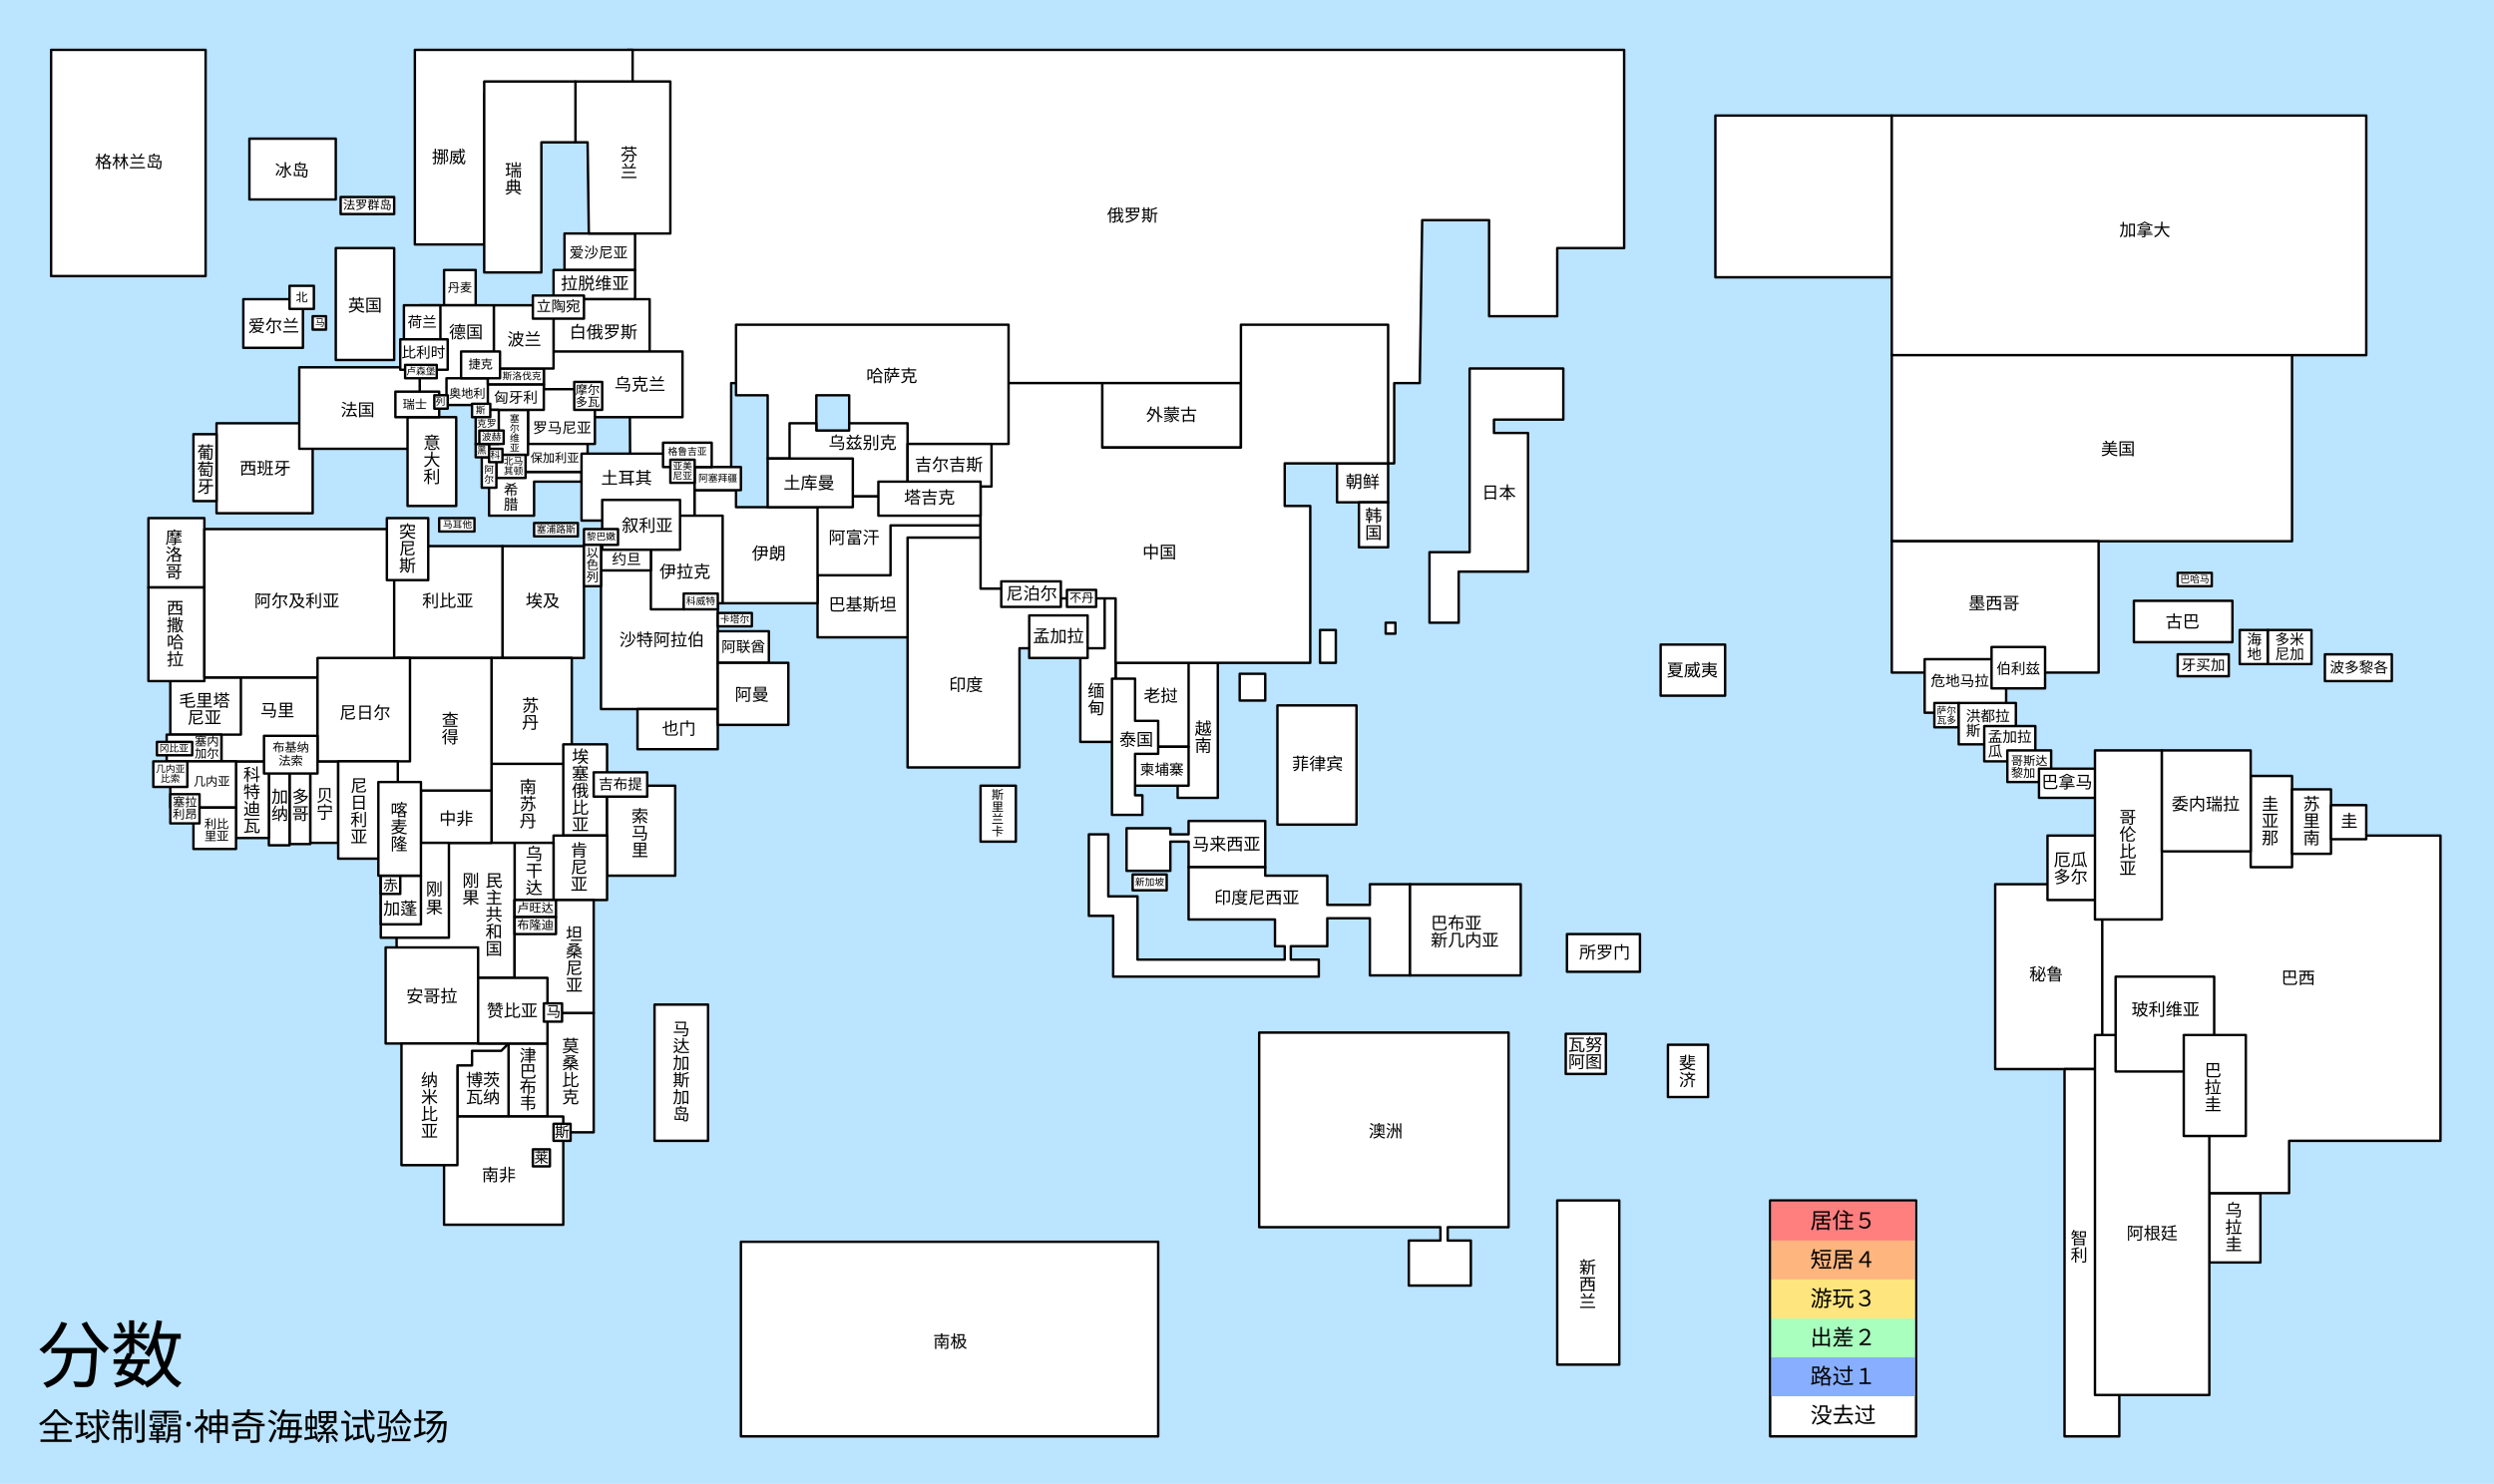
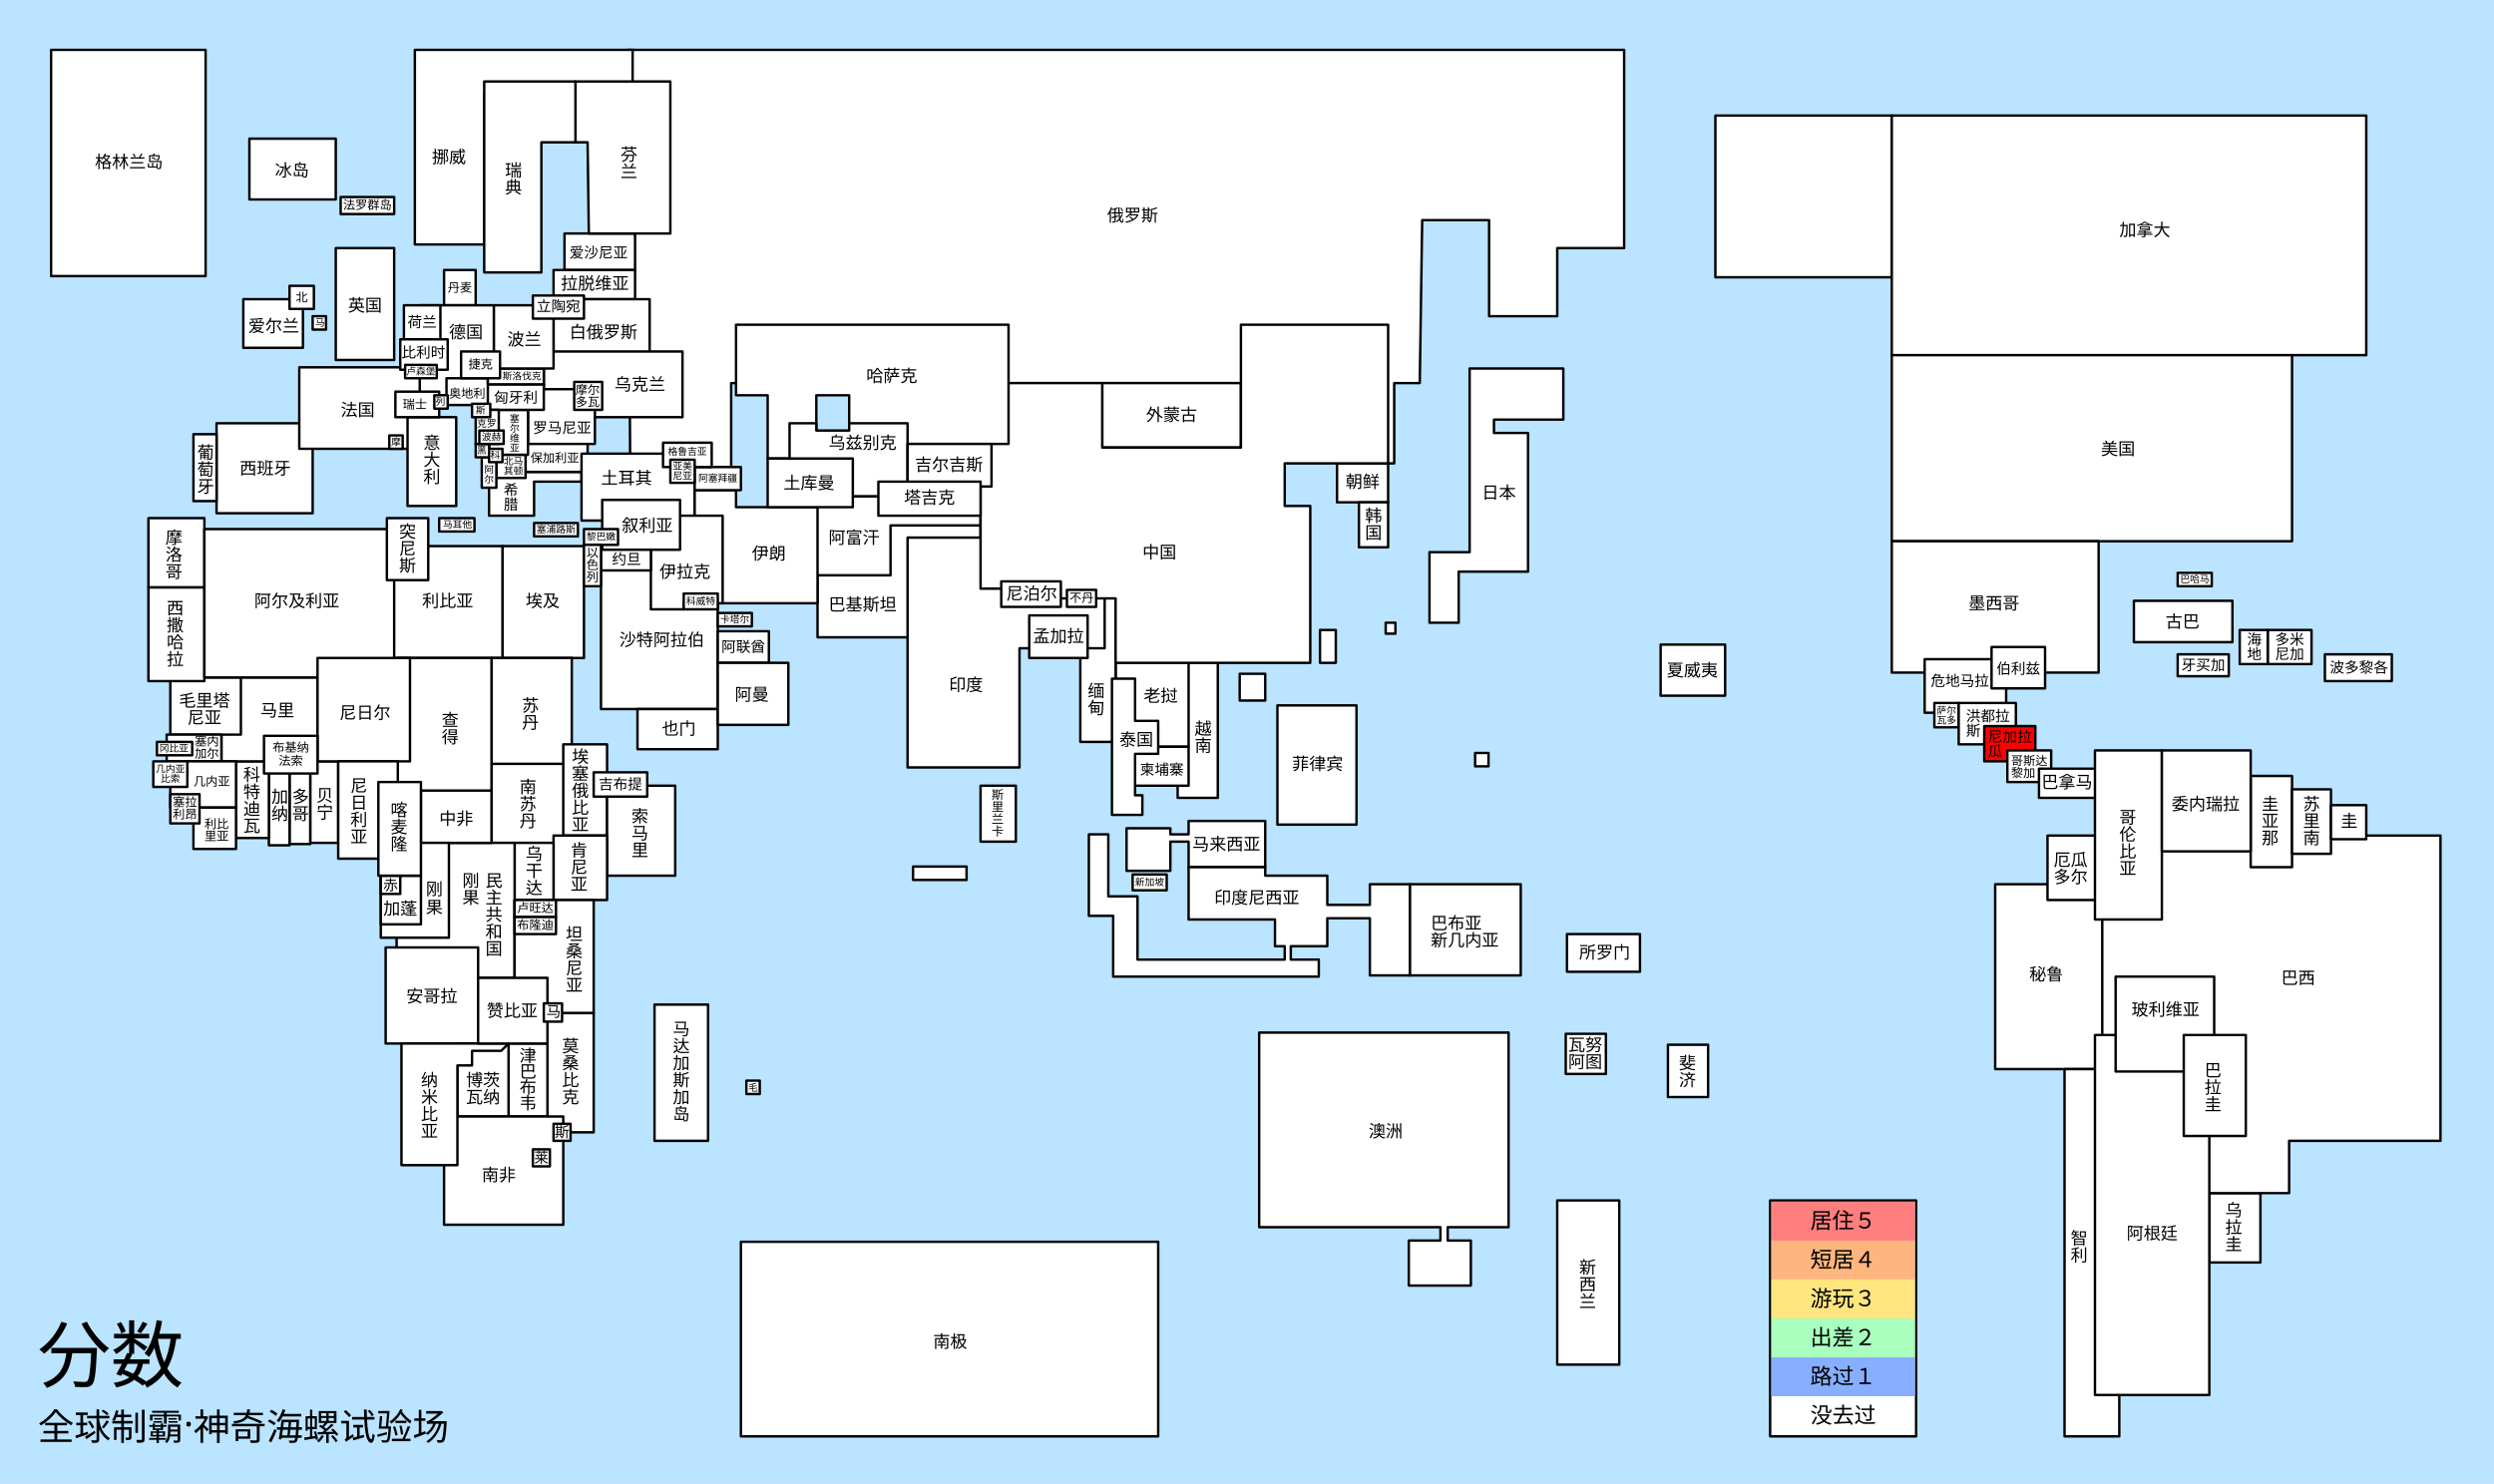
<svg xmlns="http://www.w3.org/2000/svg" version="1.1" id="图层_1" x="0px" y="0px" width="2050px" height="1220px" viewBox="0 0 2050 1220" style="enable-background:new 0 0 2050 1220;" xml:space="preserve">
  <style type="text/css">
	.st0{fill:#BAE4FF;}
	
		.st1{fill-rule:evenodd;clip-rule:evenodd;fill:#FFFFFF;stroke:#000000;stroke-width:2;stroke-linecap:round;stroke-linejoin:round;}
	.st2{font-family:'Tensentype-JiaLiDaYuanJF';}
	.st3{font-size:12px;}
	.st4{font-size:10px;}
	.st5{font-size:8px;}
	.st6{font-size:14px;}
	.st7{fill-rule:evenodd;clip-rule:evenodd;fill:#88AEFF;}
	.st8{fill-rule:evenodd;clip-rule:evenodd;fill:#A8FFBE;}
	.st9{fill-rule:evenodd;clip-rule:evenodd;fill:#FFE57E;}
	.st10{fill-rule:evenodd;clip-rule:evenodd;fill:#FFB57E;}
	.st11{fill-rule:evenodd;clip-rule:evenodd;fill:#FF7E7E;}
	.st12{font-size:18px;}
	.st13{font-size:30px;}
	.st14{font-size:60px;}
</style>
  <rect y="0" class="st0" width="2050" height="1220" />
  <g id="国家">
    <polygon id="俄罗斯" class="st1" points="516,41 1335,41 1335,204 1280,204 1280,260 1224,260 1224,181 1169,181 1167,315    1146,315 1146,381 1117,381 1117,315 601,315 601,384 518,385  " />
    <polygon id="希腊" class="st1" points="402,388 478,388 478,396 439,396 439,424 402,424  " />
    <rect id="蒙古" x="906" y="315" class="st1" width="114" height="53" />
    <rect id="保加利亚" x="432" y="354" class="st1" width="51" height="34" />
    <rect id="土耳其" x="478" y="373" class="st1" width="93" height="55" />
    <rect id="贝宁" x="255" y="626" class="st1" width="23" height="67" />
    <rect id="多哥" x="238" y="626" class="st1" width="17" height="68" />
    <rect id="加纳" x="221" y="627" class="st1" width="17" height="68" />
    <rect id="科特迪瓦" x="194" y="626" class="st1" width="27" height="63" />
    <rect id="马里" x="182" y="557" class="st1" width="79" height="69" />
    <rect id="毛里塔尼亚" x="140" y="557" class="st1" width="58" height="47" />
    <rect id="摩洛哥" x="122" y="426" class="st1" width="46" height="57" />
    <rect id="塞内加尔" x="137" y="604" class="st1" width="45" height="22" />
    <rect id="几内亚" x="140" y="626" class="st1" width="54" height="38" />
    <rect id="利比里亚" x="159" y="664" class="st1" width="35" height="34" />
    <rect id="塞拉利昂" x="140" y="653" class="st1" width="24" height="24" />
    <rect id="几内亚比索" x="126" y="626" class="st1" width="28" height="21" />
    <rect id="冈比亚" x="129" y="610" class="st1" width="29" height="11" />
    <rect id="斯里兰卡" x="806" y="646" class="st1" width="29" height="46" />
    <rect id="菲律宾" x="1050" y="580" class="st1" width="65" height="98" />
    <path id="马来西亚" class="st1" d="M1040,675v38h-63v-21h-15v24h-36v-35h36v5h15v-11H1040z" />
    <rect id="朝鲜" x="1099" y="381" class="st1" width="42" height="32" />
    <rect id="韩国" x="1117" y="413" class="st1" width="24" height="37" />
    <path id="日本" class="st1" d="M1208,303h77v42h-57v11h28v114h-57v42h-24v-58h33V303z M1139,512h8v9h-8V512z" />
    <rect id="夏威夷" x="1365" y="530" class="st1" width="53" height="42" />
    <path id="美国" class="st1" d="M1555,291h329v154h-329V291z M1410,95h145v133h-145V95z" />
    <rect id="墨西哥" x="1555" y="445" class="st1" width="170" height="108" />
    <rect id="多米尼加" x="1864" y="518" class="st1" width="36" height="28" />
    <rect id="波多黎各" x="1911" y="538" class="st1" width="55" height="22" />
    <polygon id="海地" class="st1" points="1841,518 1864,518 1864,546 1841,546  " />
    <rect id="古巴" x="1754" y="494" class="st1" width="81" height="34" />
    <rect id="牙买加" x="1790" y="538" class="st1" width="42" height="18" />
    <rect id="危地马拉" x="1582" y="542" class="st1" width="67" height="44" />
    <rect id="萨尔瓦多" x="1590" y="578" class="st1" width="20" height="20" />
    <rect id="伯利兹" x="1637" y="532" class="st1" width="44" height="34" />
    <rect id="洪都拉斯" x="1610" y="578" class="st1" width="47" height="34" />
-     <rect id="孟加拉瓜" x="1631" y="597" class="st1" width="42" height="29" />
+     <rect id="尼加拉瓜" x="1631" y="597" class="st1" width="42" height="29" style="fill:red;" />
    <rect id="哥斯达黎加" x="1650" y="617" class="st1" width="36" height="26" />
    <rect id="巴拿马" x="1676" y="632" class="st1" width="50" height="24" />
    <rect id="秘鲁" x="1640" y="727" class="st1" width="107" height="152" />
    <rect id="厄瓜多尔" x="1683" y="687" class="st1" width="44" height="53" />
    <rect id="智利" x="1697" y="879" class="st1" width="45" height="302" />
    <rect id="格林兰岛" x="42" y="41" class="st1" width="127" height="186" />
    <rect id="乌拉圭" x="1816" y="981" class="st1" width="42" height="57" />
    <polygon id="巴西" class="st1" points="1728,687 2006,687 2006,938 1881.6,938 1881.6,981 1728,981  " />
    <rect id="圭亚那" x="1850" y="638" class="st1" width="34" height="75" />
    <path id="印度尼西亚" class="st1" d="M911,686v51h24v52h121v-11h-8v-22h-71v-43h63v7h51v24h35v-17h33v75h-33v-47h-35v23h-30   v11h23v14H915v-50h-20v-67H911z" />
    <rect id="越南" x="968" y="545" class="st1" width="33" height="111" />
    <rect id="老挝" x="917" y="545" class="st1" width="60" height="69" />
    <rect id="柬埔寨" x="917" y="614" class="st1" width="60" height="32" />
    <rect id="巴基斯坦" x="672" y="400" class="st1" width="134" height="124" />
    <polygon id="阿富汗" class="st1" points="671,408 806,408 806,432 732,432 732,473 671,473  " />
    <polygon id="伊朗" class="st1" points="571,403 605,403 605,417 672,417 672,496 571,496  " />
    <rect id="沙特阿拉伯" x="494" y="461" class="st1" width="96" height="122" />
    <rect id="阿拉伯联合酋长国" x="590" y="519" class="st1" width="42" height="26" />
    <rect id="也门" x="524" y="583" class="st1" width="66" height="33" />
    <rect id="爱沙尼亚" x="464" y="192" class="st1" width="58" height="30" />
    <rect id="拉脱维亚" x="455" y="222" class="st1" width="67" height="24" />
    <rect id="白俄罗斯" x="455" y="246" class="st1" width="79" height="44" />
    <rect id="乌克兰" x="447" y="289" class="st1" width="114" height="54" />
    <rect id="罗马里亚" x="434" y="320" class="st1" width="55" height="45" />
    <rect id="塞尔维亚" x="402" y="337" class="st1" width="32" height="37" />
    <rect id="摩尔多瓦" x="472" y="314" class="st1" width="23" height="23" />
    <rect id="丹麦" x="365" y="222" class="st1" width="26" height="29" />
    <rect id="德国" x="345" y="251" class="st1" width="61" height="74" />
    <rect id="荷兰" x="332" y="251" class="st1" width="30" height="28" />
    <rect id="英国" x="276" y="204" class="st1" width="48" height="92" />
    <rect id="爱尔兰" x="200" y="246" class="st1" width="49" height="40" />
    <rect id="北爱尔兰" x="238" y="235" class="st1" width="20" height="19" />
    <rect id="马恩岛" x="257" y="260" class="st1" width="11" height="11" />
    <rect id="法罗群岛" x="280" y="162" class="st1" width="44" height="14" />
    <rect id="冰岛" x="205" y="114" class="st1" width="71" height="50" />
    <rect id="巴布亚新几内亚" x="1159" y="727" class="st1" width="91" height="75" />
    <path id="澳洲" class="st1" d="M1240,849v160h-50v11h19v37h-51v-37h26v-11h-149V849H1240z" />
    <rect id="新西兰" x="1280" y="987" class="st1" width="51" height="135" />
    <rect id="所罗门群岛" x="1288" y="768" class="st1" width="60" height="31" />
    <rect id="瓦努阿图" x="1287" y="850" class="st1" width="33" height="33" />
    <rect id="斐济" x="1371" y="859" class="st1" width="33" height="43" />
    <rect id="马达加斯加岛" x="538" y="826" class="st1" width="44" height="112" />
    <rect id="西撒哈拉" x="122" y="483" class="st1" width="46" height="77" />
    <rect id="西班牙" x="178" y="348" class="st1" width="79" height="74" />
    <rect id="葡萄牙" x="159" y="357" class="st1" width="19" height="55" />
    <rect id="阿尔及利亚" x="168" y="435" class="st1" width="157" height="122" />
    <polygon id="挪威" class="st1" points="341,41 520,41 520,77 398,77 398,201 341,201  " />
    <rect id="阿曼" x="590" y="545" class="st1" width="58" height="51" />
    <polygon id="芬兰" class="st1" points="473,67 551,67 551,192 484,192 483,117 473,117  " />
    <rect id="埃及" x="413" y="449" class="st1" width="67" height="92" />
    <rect id="利比亚" x="324" y="449" class="st1" width="89" height="92" />
    <rect id="突尼斯" x="318" y="426" class="st1" width="34" height="51" />
    <rect id="南苏丹" x="404" y="628" class="st1" width="66" height="65" />
    <rect id="苏丹" x="404" y="541" class="st1" width="66" height="87" />
    <rect id="埃塞俄比亚" x="463" y="612" class="st1" width="36" height="75" />
    <rect id="索马里" x="499" y="646" class="st1" width="56" height="74" />
    <rect id="吉布提" x="488" y="635" class="st1" width="44" height="20" />
    <rect id="肯尼亚" x="455" y="687" class="st1" width="44" height="53" />
    <rect id="乌干达" x="423" y="693" class="st1" width="32" height="47" />
    <rect id="刚果民主共和国" x="326" y="693" class="st1" width="97" height="111" />
    <rect id="中非共和国" x="346" y="649" class="st1" width="58" height="44" />
    <rect id="查得" x="327" y="541" class="st1" width="77" height="109" />
    <rect id="尼日尔" x="261" y="541" class="st1" width="76" height="85" />
    <rect id="尼日利亚" x="278" y="626" class="st1" width="49" height="80" />
    <rect id="刚果" x="313" y="693" class="st1" width="56" height="78" />
    <rect id="加蓬" x="313" y="720" class="st1" width="33" height="40" />
    <rect id="赤道几内亚" x="313" y="720" class="st1" width="16" height="15" />
    <rect id="喀麦隆" x="311" y="643" class="st1" width="35" height="77" />
    <rect id="安哥拉" x="317" y="779" class="st1" width="76" height="79" />
    <rect id="坦桑尼亚" x="423" y="740" class="st1" width="65" height="93" />
    <rect id="莫桑比亚" x="450" y="833" class="st1" width="38" height="98" />
    <rect id="津巴布韦" x="418" y="858" class="st1" width="32" height="60" />
    <rect id="博茨瓦纳" x="376" y="858" class="st1" width="42" height="60" />
    <rect id="南非" x="365" y="918" class="st1" width="98" height="89" />
    <rect id="匈牙利" x="398" y="316" class="st1" width="49" height="21" />
    <rect id="加拿大" x="1555" y="95" class="st1" width="390" height="197" />
    <rect id="南极" x="609" y="1021" class="st1" width="343" height="160" />
    <rect id="阿根廷" x="1722" y="851" class="st1" width="94" height="296" />
    <rect id="玻利维亚" x="1739" y="803" class="st1" width="81" height="78" />
    <rect id="巴拉圭" x="1795" y="851" class="st1" width="51" height="83" />
    <rect id="哥伦比亚" x="1722" y="617" class="st1" width="55" height="139" />
    <rect id="委内瑞拉" x="1777" y="617" class="st1" width="73" height="83" />
    <rect id="苏里南" x="1884" y="649" class="st1" width="32" height="53" />
    <rect id="北马其顿" x="408" y="374" class="st1" width="24" height="19" />
    <rect id="法属圭亚那" x="1916" y="662" class="st1" width="29" height="28" />
    <polygon id="瑞典" class="st1" points="473,67 473,117 445,117 445,224 398,224 398,67  " />
    <rect id="法国" x="246" y="302" class="st1" width="99" height="67" />
    <rect id="比利时" x="329" y="279" class="st1" width="39" height="25" />
    <rect id="卢森堡" x="333" y="300" class="st1" width="26" height="11" />
    <rect id="意大利" x="335" y="343" class="st1" width="40" height="73" />
    <rect id="瑞士" x="325" y="322" class="st1" width="36" height="21" />
    <rect id="阿尔巴尼亚" x="396" y="376" class="st1" width="12" height="25" />
    <rect id="黑山" x="391" y="365" class="st1" width="11" height="11" />
    <rect id="科索沃" x="402" y="369" class="st1" width="11" height="11" />
    <rect id="新加坡" x="931" y="719" class="st1" width="28" height="13" />
    <rect id="缅甸" x="888" y="491" class="st1" width="29" height="119" />
    <polygon id="泰国" class="st1" points="914,558 914,670 939,670 939,653.9 933,653.9 933,619.8 952,619.8 952,592.7 933,592.7    933,558  " />
    <polygon id="印度" class="st1" points="746,442 908,442 908,533 838,533 838,631 746,631  " />
    <rect id="孟加拉国" x="846" y="506" class="st1" width="48" height="35" />
    <path id="中国" class="st1" d="M1098,518v27h-13v-27H1098z M1141,267v114h-85v35h21v129H917v-53h-48l-30-8h-33V315h100v53h114   V267H1141z M1019,554h21v22h-21V554z" />
    <polygon id="尼泊尔" class="st1" points="823,478 823,499 872,499 872,478  " />
    <rect id="不丹" x="877" y="485" class="st1" width="24" height="14" />
    <polygon id="哈萨克" class="st1" points="605,267 829,267 829,365 698,365 698,325 671,325 671,377 631,377 631,325 605,325     " />
    <polygon id="乌兹别克斯坦" class="st1" points="649,348 671,348 671,354 698,354 698,348 746,348 746,408 649,408  " />
    <rect id="吉尔吉斯斯坦" x="746" y="365" class="st1" width="69" height="35" />
    <rect id="土库曼" x="631" y="377" class="st1" width="70" height="40" />
    <rect id="塔吉克斯坦" x="722" y="396" class="st1" width="84" height="28" />
    <rect id="阿塞拜疆" x="571" y="384" class="st1" width="38" height="19" />
    <rect id="格鲁吉亚" x="545" y="364" class="st1" width="40" height="20" />
    <rect id="亚美尼亚" x="551" y="378" class="st1" width="20" height="19" />
    <polygon id="伊拉克" class="st1" points="535,424 594,424 594,496 562,496 562,501 535,501  " />
    <rect id="奥地利" x="367" y="311" class="st1" width="34" height="22" />
    <rect id="列支敦士登" x="357" y="325" class="st1" width="11" height="11" />
    <rect id="克罗地亚" x="391" y="337" class="st1" width="19" height="28" />
    <rect id="波赫" x="394" y="354" class="st1" width="20" height="11" />
    <rect id="科威特" x="562" y="488" class="st1" width="28" height="13" />
    <rect id="叙利亚" x="495" y="411" class="st1" width="64" height="41" />
    <rect id="约旦" x="494" y="452" class="st1" width="41" height="17" />
    <rect id="黎巴嫩" x="480" y="435" class="st1" width="28" height="13" />
    <rect id="以色列" x="480" y="448" class="st1" width="14" height="34" />
    <rect id="斯洛文尼亚" x="388" y="332" class="st1" width="15" height="11" />
    <rect id="布基纳法索" x="217" y="605" class="st1" width="44" height="31" />
    <polygon id="纳米比亚" class="st1" points="330,858 418,858 412,864 388,864 388,876 376,876 376,958 330,958  " />
    <rect id="赞比亚" x="393" y="804" class="st1" width="57" height="54" />
    <rect id="马拉维" x="447" y="825" class="st1" width="15" height="15" />
    <rect id="斯威士兰" x="455" y="924" class="st1" width="14" height="14" />
    <rect id="斯洛伐克" x="401" y="303" class="st1" width="46" height="13" />
    <rect id="莱索托" x="438" y="945" class="st1" width="14" height="14" />
    <rect id="波兰" x="406" y="251" class="st1" width="49" height="52" />
    <rect id="捷克" x="379" y="289" class="st1" width="32" height="22" />
    <rect id="卢旺达" x="423" y="740" class="st1" width="34" height="14" />
    <rect id="布隆迪" x="423" y="754" class="st1" width="34" height="14" />
    <rect id="立陶宛" x="438" y="243" class="st1" width="42" height="19" />
    <polygon id="马耳他" class="st1" points="361,426 390,426 390,437 361,437  " />
    <polygon id="塞浦路斯" class="st1" points="439,430 475,430 475,441 439,441  " />
    <polygon id="卡塔尔" class="st1" points="590,504 618,504 618,515 590,515  " />
    <polygon id="巴哈马" class="st1" points="1790,471 1818,471 1818,482 1790,482  " />
+     <polygon id="毛里求斯" class="st1" points="613.5,888.5 624.5,888.5 624.5,899.5 613.5,899.5  " />
+     <polygon id="摩纳哥" class="st1" points="320,358 331,358 331,369 320,369  " />
+     <polygon id="马尔代夫" class="st1" points="750.5,712.5 794.5,712.5 794.5,723.5 750.5,723.5  " />
+     <polygon id="塞班岛" class="st1" points="1212.5,619.1 1223.5,619.1 1223.5,630.1 1212.5,630.1  " />
  </g>
  <g id="标签">
    <text transform="matrix(1 0 0 1 492 649)" class="st2 st3">吉布提</text>
    <text transform="matrix(1 0 0 1 1653 629)" class="st2 st4">哥斯达</text>
    <text transform="matrix(1 0 0 1 1653 639)" class="st2 st4">黎加</text>
-     <text transform="matrix(1 0 0 1 1634 610)" class="st2 st3">孟加拉</text>
+     <text transform="matrix(1 0 0 1 1634 610)" class="st2 st3">尼加拉</text>
    <text transform="matrix(1 0 0 1 1634 622)" class="st2 st3">瓜</text>
    <text transform="matrix(1 0 0 1 1616 593)" class="st2 st3">洪都拉</text>
    <text transform="matrix(1 0 0 1 1616 605)" class="st2 st3">斯</text>
    <text transform="matrix(1 0 0 1 1592 587)" class="st2 st5">萨尔</text>
    <text transform="matrix(1 0 0 1 1592 595)" class="st2 st5">瓦多</text>
    <text transform="matrix(1 0 0 1 1587 564)" class="st2 st3">危地马拉</text>
    <text transform="matrix(1 0 0 1 1641 554)" class="st2 st3">伯利兹</text>
    <text transform="matrix(1 0 0 1 1370 556)" class="st2 st6">夏威夷</text>
    <text transform="matrix(1 0 0 1 1618 501)" class="st2 st6">墨西哥</text>
    <text transform="matrix(1 0 0 1 1742 194)" class="st2 st6">加拿大</text>
    <text transform="matrix(1 0 0 1 78 138)" class="st2 st6">格林兰岛</text>
    <text transform="matrix(1 0 0 1 1727 374)" class="st2 st6">美国</text>
    <text transform="matrix(1 0 0 1 1780 516)" class="st2 st6">古巴</text>
    <text transform="matrix(1 0 0 1 1793 551)" class="st2 st3">牙买加</text>
    <text transform="matrix(1 0 0 1 1847 530)" class="st2 st3">海</text>
    <text transform="matrix(1 0 0 1 1847 542)" class="st2 st3">地</text>
    <text transform="matrix(1 0 0 1 1870 530)" class="st2 st3">多米</text>
    <text transform="matrix(1 0 0 1 1870 542)" class="st2 st3">尼加</text>
    <text transform="matrix(1 0 0 1 1915 553)" class="st2 st3">波多黎各</text>
    <text transform="matrix(1 0 0 1 1893 666)" class="st2 st6">苏</text>
    <text transform="matrix(1 0 0 1 1893 680)" class="st2 st6">里</text>
    <text transform="matrix(1 0 0 1 1893 694)" class="st2 st6">南</text>
    <text transform="matrix(1 0 0 1 940 577)" class="st2 st6">老挝</text>
    <text transform="matrix(1 0 0 1 879 495)" class="st2 st4">不丹</text>
    <text transform="matrix(1 0 0 1 982 604)" class="st2 st6">越</text>
    <text transform="matrix(1 0 0 1 982 618)" class="st2 st6">南</text>
    <text transform="matrix(1 0 0 1 894 573)" class="st2 st6">缅</text>
    <text transform="matrix(1 0 0 1 894 587)" class="st2 st6">甸</text>
    <text transform="matrix(1 0 0 1 920 613)" class="st2 st6">泰国</text>
    <text transform="matrix(1 0 0 1 937 637)" class="st2 st3">柬埔寨</text>
    <text transform="matrix(1 0 0 1 1176 764)" class="st2 st6">巴布亚</text>
    <text transform="matrix(1 0 0 1 1176 778)" class="st2 st6">新几内亚</text>
    <text transform="matrix(1 0 0 1 998 743)" class="st2 st6">印度尼西亚</text>
    <text transform="matrix(1 0 0 1 980 699)" class="st2 st6">马来西亚</text>
    <text transform="matrix(1 0 0 1 468 278)" class="st2 st6">白俄罗斯</text>
    <text transform="matrix(1 0 0 1 505 321)" class="st2 st6">乌克兰</text>
    <text transform="matrix(1 0 0 1 438 356)" class="st2 st3">罗马尼亚</text>
    <text transform="matrix(1 0 0 1 436 380)" class="st2 st4">保加利亚</text>
    <text transform="matrix(1 0 0 1 392 373)" class="st2 st5">黑</text>
    <text transform="matrix(1 0 0 1 403 377)" class="st2 st5">科</text>
    <text transform="matrix(1 0 0 1 414 382)" class="st2 st5">北马</text>
    <text transform="matrix(1 0 0 1 414 390)" class="st2 st5">其顿</text>
    <text transform="matrix(1 0 0 1 473 324)" class="st2 st4">摩尔</text>
    <text transform="matrix(1 0 0 1 473 334)" class="st2 st4">多瓦</text>
    <text transform="matrix(1 0 0 1 553 386)" class="st2 st5">亚美</text>
    <text transform="matrix(1 0 0 1 553 394)" class="st2 st5">尼亚</text>
    <text transform="matrix(1 0 0 1 549 374)" class="st2 st5">格鲁吉亚</text>
    <text transform="matrix(1 0 0 1 574 396)" class="st2 st5">阿塞拜疆</text>
    <text transform="matrix(1 0 0 1 542 475)" class="st2 st6">伊拉克</text>
    <text transform="matrix(1 0 0 1 494 398)" class="st2 st6">土耳其</text>
    <text transform="matrix(1 0 0 1 482 444)" class="st2 st5">黎巴嫩</text>
    <text transform="matrix(1 0 0 1 482 458)" class="st2 st4">以</text>
    <text transform="matrix(1 0 0 1 482 468)" class="st2 st4">色</text>
    <text transform="matrix(1 0 0 1 482 478)" class="st2 st4">列</text>
    <text transform="matrix(1 0 0 1 503 464)" class="st2 st3">约旦</text>
    <text transform="matrix(1 0 0 1 564 497)" class="st2 st5">科威特</text>
    <text transform="matrix(1 0 0 1 509 531)" class="st2 st6">沙特阿拉伯</text>
    <text transform="matrix(1 0 0 1 544 604)" class="st2 st6">也门</text>
    <text transform="matrix(1 0 0 1 396 971)" class="st2 st6">南非</text>
    <text transform="matrix(1 0 0 1 604 576)" class="st2 st6">阿曼</text>
    <text transform="matrix(1 0 0 1 593 536)" class="st2 st3">阿联酋</text>
    <text transform="matrix(1 0 0 1 432 499)" class="st2 st6">埃及</text>
    <text transform="matrix(1 0 0 1 347 499)" class="st2 st6">利比亚</text>
    <text transform="matrix(1 0 0 1 328 442)" class="st2 st6">突</text>
    <text transform="matrix(1 0 0 1 328 456)" class="st2 st6">尼</text>
    <text transform="matrix(1 0 0 1 328 470)" class="st2 st6">斯</text>
    <text transform="matrix(1 0 0 1 429 585)" class="st2 st6">苏</text>
    <text transform="matrix(1 0 0 1 429 599)" class="st2 st6">丹</text>
    <text transform="matrix(1 0 0 1 427 652)" class="st2 st6">南</text>
    <text transform="matrix(1 0 0 1 427 666)" class="st2 st6">苏</text>
    <text transform="matrix(1 0 0 1 427 680)" class="st2 st6">丹</text>
    <text transform="matrix(1 0 0 1 363 597)" class="st2 st6">查</text>
    <text transform="matrix(1 0 0 1 363 611)" class="st2 st6">得</text>
    <text transform="matrix(1 0 0 1 137 505)" class="st2 st6">西</text>
    <text transform="matrix(1 0 0 1 137 519)" class="st2 st6">撒</text>
    <text transform="matrix(1 0 0 1 137 533)" class="st2 st6">哈</text>
    <text transform="matrix(1 0 0 1 137 547)" class="st2 st6">拉</text>
    <text transform="matrix(1 0 0 1 136 447)" class="st2 st6">摩</text>
    <text transform="matrix(1 0 0 1 136 461)" class="st2 st6">洛</text>
    <text transform="matrix(1 0 0 1 136 475)" class="st2 st6">哥</text>
    <text transform="matrix(1 0 0 1 399 729)" class="st2 st6">民</text>
    <text transform="matrix(1 0 0 1 399 743)" class="st2 st6">主</text>
    <text transform="matrix(1 0 0 1 399 757)" class="st2 st6">共</text>
    <text transform="matrix(1 0 0 1 399 771)" class="st2 st6">和</text>
    <text transform="matrix(1 0 0 1 399 785)" class="st2 st6">国</text>
    <text transform="matrix(1 0 0 1 380 729)" class="st2 st6">刚</text>
    <text transform="matrix(1 0 0 1 380 743)" class="st2 st6">果</text>
    <text transform="matrix(1 0 0 1 350 736)" class="st2 st6">刚</text>
    <text transform="matrix(1 0 0 1 350 751)" class="st2 st6">果</text>
    <text transform="matrix(1 0 0 1 288 651)" class="st2 st6">尼</text>
    <text transform="matrix(1 0 0 1 288 665)" class="st2 st6">日</text>
    <text transform="matrix(1 0 0 1 288 679)" class="st2 st6">利</text>
    <text transform="matrix(1 0 0 1 288 693)" class="st2 st6">亚</text>
    <text transform="matrix(1 0 0 1 321 671)" class="st2 st6">喀</text>
    <text transform="matrix(1 0 0 1 321 685)" class="st2 st6">麦</text>
    <text transform="matrix(1 0 0 1 321 699)" class="st2 st6">隆</text>
    <text transform="matrix(1 0 0 1 432 707)" class="st2 st6">乌</text>
    <text transform="matrix(1 0 0 1 432 721)" class="st2 st6">干</text>
    <text transform="matrix(1 0 0 1 432 735)" class="st2 st6">达</text>
    <text transform="matrix(1 0 0 1 465 773)" class="st2 st6">坦</text>
    <text transform="matrix(1 0 0 1 465 787)" class="st2 st6">桑</text>
    <text transform="matrix(1 0 0 1 465 801)" class="st2 st6">尼</text>
    <text transform="matrix(1 0 0 1 465 815)" class="st2 st6">亚</text>
    <text transform="matrix(1 0 0 1 462 865)" class="st2 st6">莫</text>
    <text transform="matrix(1 0 0 1 462 879)" class="st2 st6">桑</text>
    <text transform="matrix(1 0 0 1 462 893)" class="st2 st6">比</text>
    <text transform="matrix(1 0 0 1 462 907)" class="st2 st6">克</text>
    <text transform="matrix(1 0 0 1 427 873)" class="st2 st6">津</text>
    <text transform="matrix(1 0 0 1 427 886)" class="st2 st6">巴</text>
    <text transform="matrix(1 0 0 1 427 899)" class="st2 st6">布</text>
    <text transform="matrix(1 0 0 1 427 912)" class="st2 st6">韦</text>
    <text transform="matrix(1 0 0 1 346 893)" class="st2 st6">纳</text>
    <text transform="matrix(1 0 0 1 346 907)" class="st2 st6">米</text>
    <text transform="matrix(1 0 0 1 346 921)" class="st2 st6">比</text>
    <text transform="matrix(1 0 0 1 346 935)" class="st2 st6">亚</text>
    <text transform="matrix(1 0 0 1 383 893)" class="st2 st6">博茨</text>
    <text transform="matrix(1 0 0 1 383 907)" class="st2 st6">瓦纳</text>
    <text transform="matrix(1 0 0 1 469 704)" class="st2 st6">肯</text>
    <text transform="matrix(1 0 0 1 469 718)" class="st2 st6">尼</text>
    <text transform="matrix(1 0 0 1 469 732)" class="st2 st6">亚</text>
    <text transform="matrix(1 0 0 1 260 659)" class="st2 st6">贝</text>
    <text transform="matrix(1 0 0 1 260 673)" class="st2 st6">宁</text>
    <text transform="matrix(1 0 0 1 223 660)" class="st2 st6">加</text>
    <text transform="matrix(1 0 0 1 223 674)" class="st2 st6">纳</text>
    <text transform="matrix(1 0 0 1 240 660)" class="st2 st6">多</text>
    <text transform="matrix(1 0 0 1 240 674)" class="st2 st6">哥</text>
    <text transform="matrix(1 0 0 1 200 642)" class="st2 st6">科</text>
    <text transform="matrix(1 0 0 1 200 656)" class="st2 st6">特</text>
    <text transform="matrix(1 0 0 1 200 670)" class="st2 st6">迪</text>
    <text transform="matrix(1 0 0 1 200 684)" class="st2 st6">瓦</text>
    <text transform="matrix(1 0 0 1 279 591)" class="st2 st6">尼日尔</text>
    <text transform="matrix(1 0 0 1 334 824)" class="st2 st6">安哥拉</text>
    <text transform="matrix(1 0 0 1 400 836)" class="st2 st6">赞比亚</text>
    <text transform="matrix(1 0 0 1 449 836)" class="st2 st3">马</text>
    <text transform="matrix(1 0 0 1 456 935)" class="st2 st3">斯</text>
    <text transform="matrix(1 0 0 1 439 956)" class="st2 st3">莱</text>
    <text transform="matrix(1 0 0 1 214 589)" class="st2 st6">马里</text>
    <text transform="matrix(1 0 0 1 142 663)" class="st2 st4">塞拉</text>
    <text transform="matrix(1 0 0 1 142 673)" class="st2 st4">利昂</text>
    <text transform="matrix(1 0 0 1 168 681)" class="st2 st4">利比</text>
    <text transform="matrix(1 0 0 1 168 691)" class="st2 st4">里亚</text>
    <text transform="matrix(1 0 0 1 160 613)" class="st2 st4">塞内</text>
    <text transform="matrix(1 0 0 1 160 623)" class="st2 st4">加尔</text>
    <text transform="matrix(1 0 0 1 131 618)" class="st2 st5">冈比亚</text>
    <text transform="matrix(1 0 0 1 159 646)" class="st2 st4">几内亚</text>
    <text transform="matrix(1 0 0 1 128 635)" class="st2 st5">几内亚</text>
    <text transform="matrix(1 0 0 1 132 643)" class="st2 st5">比索</text>
    <text transform="matrix(1 0 0 1 147 581)" class="st2 st6">毛里塔</text>
    <text transform="matrix(1 0 0 1 154 595)" class="st2 st6">尼亚</text>
    <text transform="matrix(1 0 0 1 361 678)" class="st2 st6">中非</text>
    <text transform="matrix(1 0 0 1 315 752)" class="st2 st6">加蓬</text>
    <text transform="matrix(1 0 0 1 425 750)" class="st2 st4">卢旺达</text>
    <text transform="matrix(1 0 0 1 425 764)" class="st2 st4">布隆迪</text>
    <text transform="matrix(1 0 0 1 315 732)" class="st2 st3">赤</text>
    <text transform="matrix(1 0 0 1 224 618)" class="st2 st4">布基纳</text>
    <text transform="matrix(1 0 0 1 229 629)" class="st2 st4">法索</text>
    <text transform="matrix(1 0 0 1 519 676)" class="st2 st6">索</text>
    <text transform="matrix(1 0 0 1 519 690)" class="st2 st6">马</text>
    <text transform="matrix(1 0 0 1 519 704)" class="st2 st6">里</text>
    <text transform="matrix(1 0 0 1 470 627)" class="st2 st6">埃</text>
    <text transform="matrix(1 0 0 1 470 641)" class="st2 st6">塞</text>
    <text transform="matrix(1 0 0 1 470 655)" class="st2 st6">俄</text>
    <text transform="matrix(1 0 0 1 470 669)" class="st2 st6">比</text>
    <text transform="matrix(1 0 0 1 470 683)" class="st2 st6">亚</text>
    <text transform="matrix(1 0 0 1 618 460)" class="st2 st6">伊朗</text>
    <text transform="matrix(1 0 0 1 510 132)" class="st2 st6">芬</text>
    <text transform="matrix(1 0 0 1 510 146)" class="st2 st6">兰</text>
    <text transform="matrix(1 0 0 1 415 145)" class="st2 st6">瑞</text>
    <text transform="matrix(1 0 0 1 415 159)" class="st2 st6">典</text>
    <text transform="matrix(1 0 0 1 355 134)" class="st2 st6">挪威</text>
    <text transform="matrix(1 0 0 1 226 145)" class="st2 st6">冰岛</text>
    <text transform="matrix(1 0 0 1 282 172)" class="st2 st4">法罗群岛</text>
    <text transform="matrix(1 0 0 1 286 256)" class="st2 st6">英国</text>
    <text transform="matrix(1 0 0 1 280 342)" class="st2 st6">法国</text>
    <text transform="matrix(1 0 0 1 369 278)" class="st2 st6">德国</text>
    <text transform="matrix(1 0 0 1 335 269)" class="st2 st3">荷兰</text>
    <text transform="matrix(1 0 0 1 330 294)" class="st2 st3">比利时</text>
    <text transform="matrix(1 0 0 1 334 308)" class="st2 st5">卢森堡</text>
    <text transform="matrix(1 0 0 1 368 240)" class="st2 st4">丹麦</text>
    <text transform="matrix(1 0 0 1 417 284)" class="st2 st6">波兰</text>
    <text transform="matrix(1 0 0 1 197 390)" class="st2 st6">西班牙</text>
    <text transform="matrix(1 0 0 1 162 377)" class="st2 st6">葡</text>
    <text transform="matrix(1 0 0 1 162 391)" class="st2 st6">萄</text>
    <text transform="matrix(1 0 0 1 162 405)" class="st2 st6">牙</text>
    <text transform="matrix(1 0 0 1 348 369)" class="st2 st6">意</text>
    <text transform="matrix(1 0 0 1 348 383)" class="st2 st6">大</text>
    <text transform="matrix(1 0 0 1 348 397)" class="st2 st6">利</text>
    <text transform="matrix(1 0 0 1 511 437)" class="st2 st6">叙利亚</text>
    <text transform="matrix(1 0 0 1 398 389)" class="st2 st5">阿</text>
    <text transform="matrix(1 0 0 1 398 397)" class="st2 st5">尔</text>
    <text transform="matrix(1 0 0 1 414 407)" class="st2 st3">希</text>
    <text transform="matrix(1 0 0 1 414 419)" class="st2 st3">腊</text>
    <text transform="matrix(1 0 0 1 396 362)" class="st2 st5">波赫</text>
    <text transform="matrix(1 0 0 1 369 327)" class="st2 st4">奥地利</text>
    <text transform="matrix(1 0 0 1 413 312)" class="st2 st5">斯洛伐克</text>
    <text transform="matrix(1 0 0 1 358 333)" class="st2 st5">列</text>
    <text transform="matrix(1 0 0 1 259 268.0314)" class="st2 st5">马</text>
    <text transform="matrix(1 0 0 1 391 340)" class="st2 st5">斯</text>
    <text transform="matrix(1 0 0 1 392 351)" class="st2 st5">克罗</text>
    <text transform="matrix(1 0 0 1 419 347)" class="st2 st5">塞</text>
    <text transform="matrix(1 0 0 1 419 355)" class="st2 st5">尔</text>
    <text transform="matrix(1 0 0 1 419 363)" class="st2 st5">维</text>
    <text transform="matrix(1 0 0 1 419 371)" class="st2 st5">亚</text>
    <text transform="matrix(1 0 0 1 406 331)" class="st2 st3">匈牙利</text>
    <text transform="matrix(1 0 0 1 385 303)" class="st2 st4">捷克</text>
    <text transform="matrix(1 0 0 1 209 499)" class="st2 st6">阿尔及利亚</text>
    <text transform="matrix(1 0 0 1 204 273)" class="st2 st6">爱尔兰</text>
    <text transform="matrix(1 0 0 1 243 248)" class="st2 st4">北</text>
    <text transform="matrix(1 0 0 1 468 212)" class="st2 st3">爱沙尼亚</text>
    <text transform="matrix(1 0 0 1 441 256)" class="st2 st3">立陶宛</text>
    <text transform="matrix(1 0 0 1 461 238)" class="st2 st6">拉脱维亚</text>
    <text transform="matrix(1 0 0 1 910 182)" class="st2 st6">俄罗斯</text>
    <text transform="matrix(1 0 0 1 942 346)" class="st2 st6">外蒙古</text>
    <text transform="matrix(1 0 0 1 939 459)" class="st2 st6">中国</text>
    <text transform="matrix(1 0 0 1 780 568)" class="st2 st6">印度</text>
    <text transform="matrix(1 0 0 1 827 493)" class="st2 st6">尼泊尔</text>
    <text transform="matrix(1 0 0 1 815 657)" class="st2 st4">斯</text>
    <text transform="matrix(1 0 0 1 815 667)" class="st2 st4">里</text>
    <text transform="matrix(1 0 0 1 815 677)" class="st2 st4">兰</text>
    <text transform="matrix(1 0 0 1 815 687)" class="st2 st4">卡</text>
    <text transform="matrix(1 0 0 1 933 728)" class="st2 st5">新加坡</text>
    <text transform="matrix(1 0 0 1 849 528)" class="st2 st6">孟加拉</text>
    <text transform="matrix(1 0 0 1 681 502)" class="st2 st6">巴基斯坦</text>
    <text transform="matrix(1 0 0 1 681 447)" class="st2 st6">阿富汗</text>
    <text transform="matrix(1 0 0 1 644 402)" class="st2 st6">土库曼</text>
    <text transform="matrix(1 0 0 1 743 414)" class="st2 st6">塔吉克</text>
    <text transform="matrix(1 0 0 1 681 369)" class="st2 st6">乌兹别克</text>
    <text transform="matrix(1 0 0 1 712 314)" class="st2 st6">哈萨克</text>
    <text transform="matrix(1 0 0 1 752 387)" class="st2 st6">吉尔吉斯</text>
    <text transform="matrix(1 0 0 1 1106 401)" class="st2 st6">朝鲜</text>
    <text transform="matrix(1 0 0 1 1218 410)" class="st2 st6">日本</text>
    <text transform="matrix(1 0 0 1 1062 633)" class="st2 st6">菲律宾</text>
    <text transform="matrix(1 0 0 1 1125 935)" class="st2 st6">澳洲</text>
    <text transform="matrix(1 0 0 1 767 1108)" class="st2 st6">南极</text>
    <text transform="matrix(1 0 0 1 553 851)" class="st2 st6">马</text>
    <text transform="matrix(1 0 0 1 553 865)" class="st2 st6">达</text>
    <text transform="matrix(1 0 0 1 553 879)" class="st2 st6">加</text>
    <text transform="matrix(1 0 0 1 553 893)" class="st2 st6">斯</text>
    <text transform="matrix(1 0 0 1 553 907)" class="st2 st6">加</text>
    <text transform="matrix(1 0 0 1 553 921)" class="st2 st6">岛</text>
    <text transform="matrix(1 0 0 1 1298 1047)" class="st2 st6">新</text>
    <text transform="matrix(1 0 0 1 1298 1061)" class="st2 st6">西</text>
    <text transform="matrix(1 0 0 1 1298 1075)" class="st2 st6">兰</text>
    <text transform="matrix(1 0 0 1 1380 879)" class="st2 st6">斐</text>
    <text transform="matrix(1 0 0 1 1380 893)" class="st2 st6">济</text>
    <text transform="matrix(1 0 0 1 1289 864)" class="st2 st6">瓦努</text>
    <text transform="matrix(1 0 0 1 1289 878)" class="st2 st6">阿图</text>
    <text transform="matrix(1 0 0 1 1298 788)" class="st2 st6">所罗门</text>
    <text transform="matrix(1 0 0 1 1668 806)" class="st2 st6">秘鲁</text>
    <text transform="matrix(1 0 0 1 1688 712)" class="st2 st6">厄瓜</text>
    <text transform="matrix(1 0 0 1 1688 726)" class="st2 st6">多尔</text>
    <text transform="matrix(1 0 0 1 1678 648)" class="st2 st6">巴拿马</text>
    <text transform="matrix(1 0 0 1 1742 677)" class="st2 st6">哥</text>
    <text transform="matrix(1 0 0 1 1742 691)" class="st2 st6">伦</text>
    <text transform="matrix(1 0 0 1 1742 705)" class="st2 st6">比</text>
    <text transform="matrix(1 0 0 1 1742 719)" class="st2 st6">亚</text>
    <text transform="matrix(1 0 0 1 1785 666)" class="st2 st6">委内瑞拉</text>
    <text transform="matrix(1 0 0 1 1859 666)" class="st2 st6">圭</text>
    <text transform="matrix(1 0 0 1 1859 680)" class="st2 st6">亚</text>
    <text transform="matrix(1 0 0 1 1859 694)" class="st2 st6">那</text>
    <text transform="matrix(1 0 0 1 1924 680)" class="st2 st6">圭</text>
    <text transform="matrix(1 0 0 1 1875 809)" class="st2 st6">巴西</text>
    <text transform="matrix(1 0 0 1 1748 1019)" class="st2 st6">阿根廷</text>
    <text transform="matrix(1 0 0 1 1702 1023)" class="st2 st6">智</text>
    <text transform="matrix(1 0 0 1 1702 1037)" class="st2 st6">利</text>
    <text transform="matrix(1 0 0 1 1829 1000)" class="st2 st6">乌</text>
    <text transform="matrix(1 0 0 1 1829 1014)" class="st2 st6">拉</text>
    <text transform="matrix(1 0 0 1 1829 1028)" class="st2 st6">圭</text>
    <text transform="matrix(1 0 0 1 1812 885)" class="st2 st6">巴</text>
    <text transform="matrix(1 0 0 1 1812 899)" class="st2 st6">拉</text>
    <text transform="matrix(1 0 0 1 1812 913)" class="st2 st6">圭</text>
    <text transform="matrix(1 0 0 1 1752 835)" class="st2 st6">玻利维亚</text>
    <text transform="matrix(1 0 0 1 1122 429)" class="st2 st6">韩</text>
    <text transform="matrix(1 0 0 1 1122 443)" class="st2 st6">国</text>
    <text transform="matrix(1 0 0 1 331 336)" class="st2 st4">瑞士</text>
    <text transform="matrix(1 0 0 1 364 434)" class="st2 st5">马耳他</text>
    <text transform="matrix(1 0 0 1 592 512)" class="st2 st5">卡塔尔</text>
+     <text transform="matrix(1 0 0 1 615 897.031)" class="st2 st5">毛</text>
+     <text transform="matrix(1 0 0 1 321.5605 366.1039)" class="st2 st5">摩</text>
    <text transform="matrix(1 0 0 1 441 438)" class="st2 st5">塞浦路斯</text>
    <text transform="matrix(1 0 0 1 1792 479)" class="st2 st5">巴哈马</text>
  </g>
  <g id="等级">
    <rect x="1455" y="987" class="st1" width="120" height="194" />
    <rect x="1456" y="1116" class="st7" width="118" height="32" />
    <rect x="1456" y="1084" class="st8" width="118" height="32" />
    <rect x="1456" y="1052" class="st9" width="118" height="32" />
    <rect x="1456" y="1020" class="st10" width="118" height="32" />
    <rect x="1456" y="988" class="st11" width="118" height="32" />
    <text transform="matrix(1 0 0 1 1488 1010)" class="st2 st12">居住５</text>
    <text transform="matrix(1 0 0 1 1488 1042)" class="st2 st12">短居４</text>
    <text transform="matrix(1 0 0 1 1488 1074)" class="st2 st12">游玩３</text>
    <text transform="matrix(1 0 0 1 1488 1106)" class="st2 st12">出差２</text>
    <text transform="matrix(1 0 0 1 1488 1138)" class="st2 st12">路过１</text>
    <text transform="matrix(1 0 0 1 1488 1170)" class="st2 st12">没去过</text>
  </g>
  <text id="全球制霸" transform="matrix(1 0 0 1 31 1184)" class="st2 st13">全球制霸·神奇海螺试验场</text>
  <text id="分数" transform="matrix(1 0 0 1 31 1136)" class="st2 st14">分数</text>
</svg>
